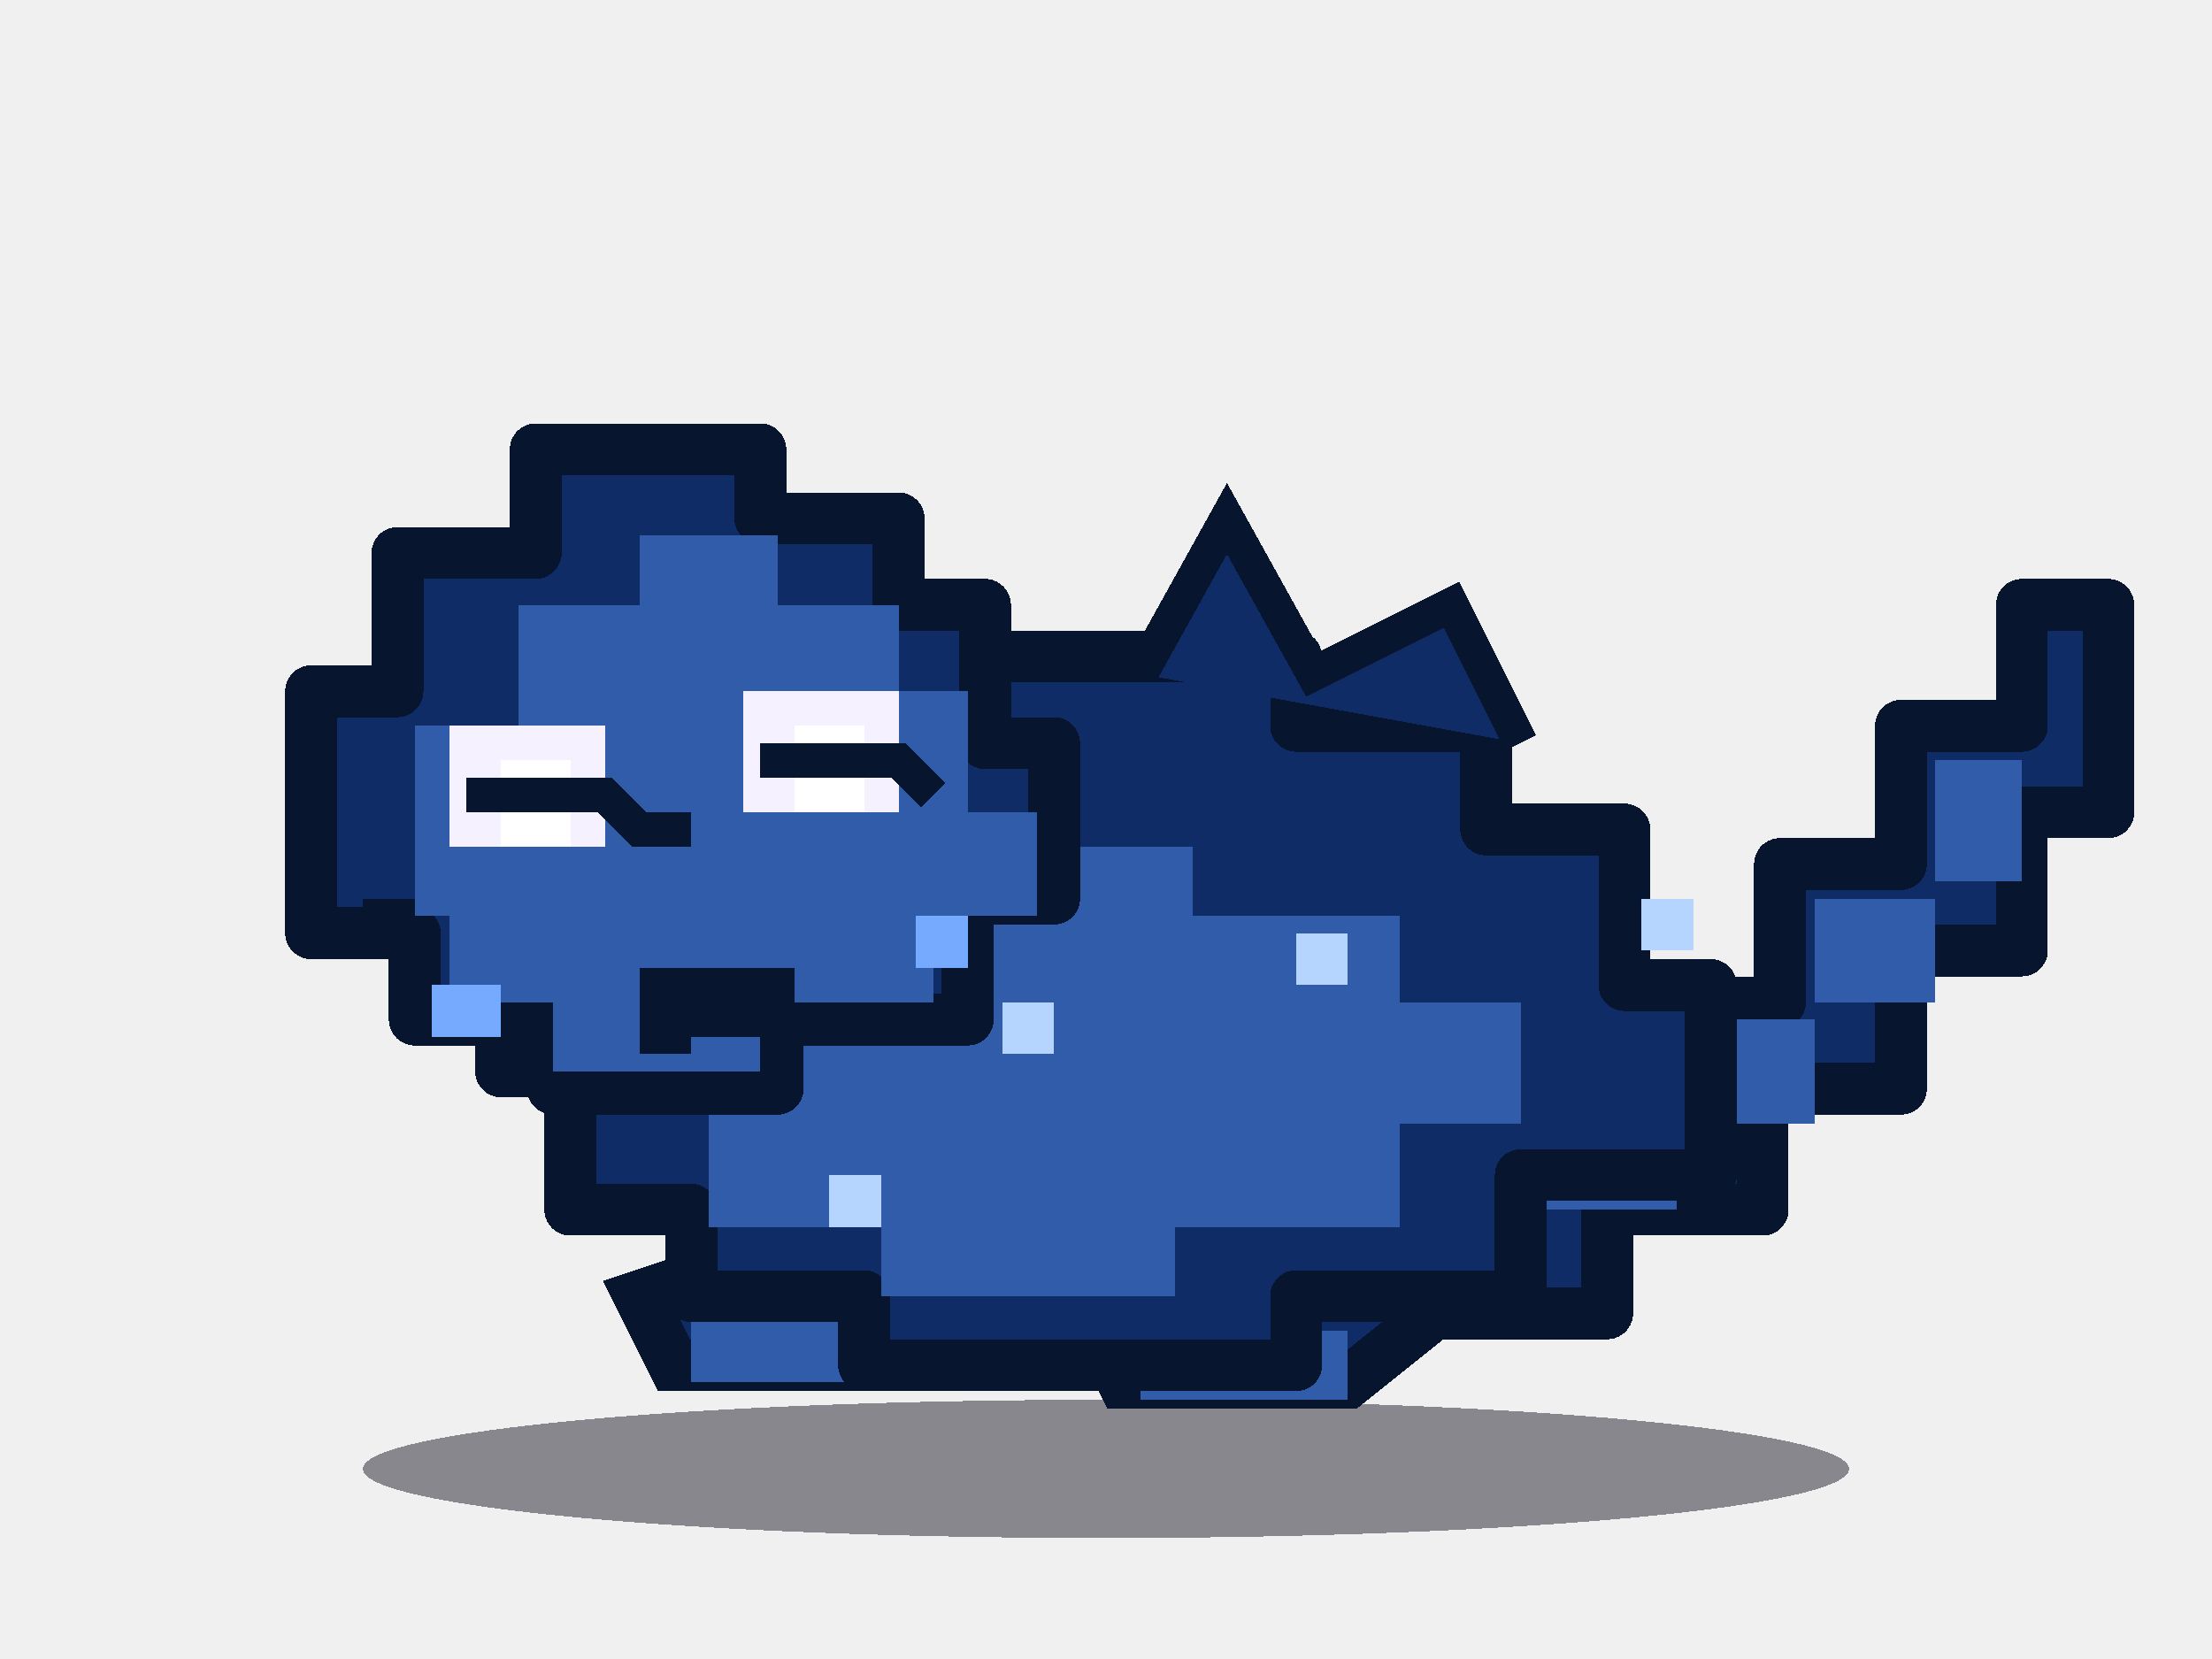
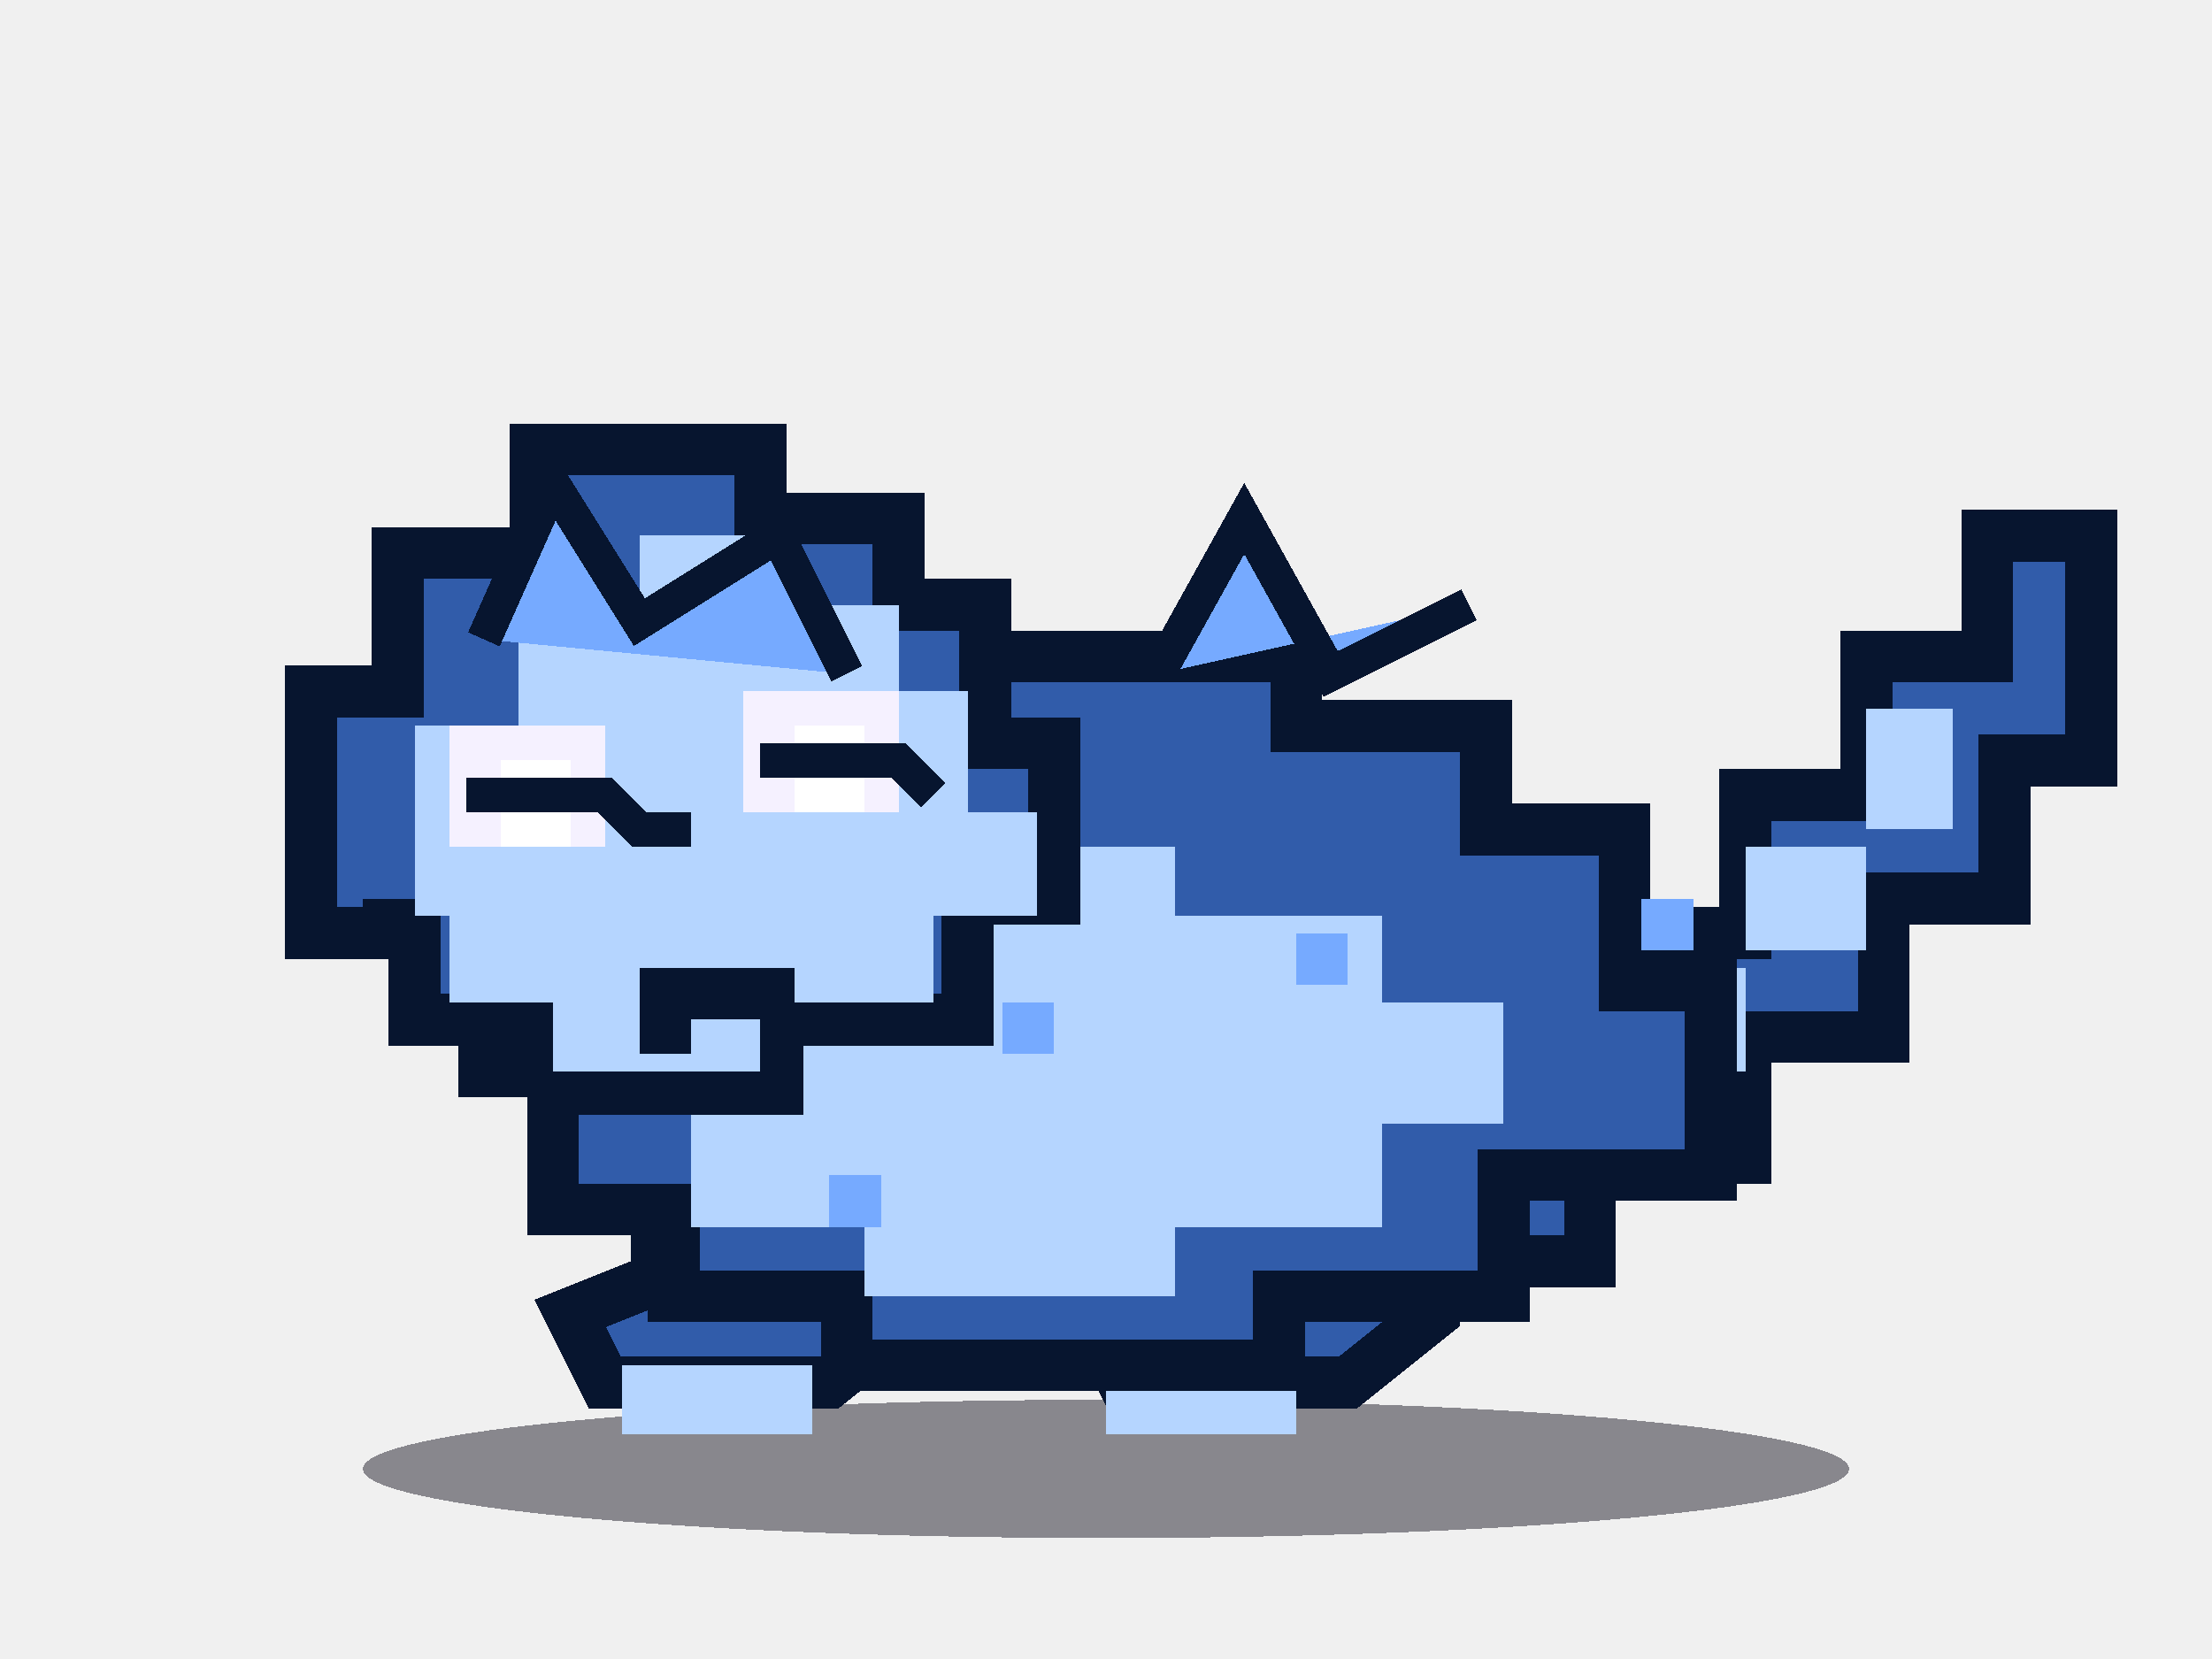
<svg xmlns="http://www.w3.org/2000/svg" viewBox="0 0 128 96" shape-rendering="crispEdges">
  <ellipse cx="64" cy="85" rx="43" ry="4" fill="#080713" opacity=".45" />
-   <path d="M82 65h12v-7h9v-8h7v-8h7v-7h5v12h-5v8h-7v8h-8v7h-9v6H82z" fill="#102c67" stroke="#07152f" stroke-width="3" stroke-linejoin="round" />
-   <path d="M87 65h10v-6h8v-7h7v-8h5v7h-5v7h-7v7h-8v5h-8z" fill="#315caa" />
-   <path d="M43 68h14v7l-5 4H39l-2-4 6-2zM69 69h14v7l-5 4H65l-2-4 6-2z" fill="#102c67" stroke="#07152f" stroke-width="3" />
-   <path d="M40 76h12v4H40zM66 77h12v4H66z" fill="#315caa" />
-   <path d="M35 57V48h9v-6h13v-4h18v4h11v6h8v9h5v11H88v7H75v4H50v-4H40v-5h-7v-8h-4v-5z" fill="#102c67" stroke="#07152f" stroke-width="3" stroke-linejoin="round" />
-   <path d="M43 54h12v-5h14v4h12v5h7v7h-7v6H68v4H51v-4H41v-7h-4v-5h6z" fill="#315caa" />
-   <path d="M28 38l5-10 5 10 8-5 4 8M66 39l5-9 5 9 8-4 4 8" fill="#102c67" stroke="#07152f" stroke-width="2" />
-   <g fill="#b5d5ff">
-     <path d="M58 58h3v3h-3zM75 54h3v3h-3zM95 52h3v3h-3zM48 68h3v3h-3z" />
-   </g>
-   <path d="M32 51h10v9H32z" fill="#102c67" stroke="#07152f" stroke-width="2" />
-   <path d="M18 49v-9h5v-8h8v-6h13v4h8v5h5v8h4v9h-5v7H45v4H32v-4h-8v-5h-6z" fill="#102c67" stroke="#07152f" stroke-width="3" stroke-linejoin="round" />
-   <path d="M24 42h6v-7h7v-4h8v4h7v5h4v7h4v6h-6v5H44v4H32v-4h-6v-5h-2z" fill="#315caa" />
+   <path d="M79 61h13v-7h9v-8h7v-8h7v-7h6v13h-5v8h-7v8h-8v7h-9v6H79z" fill="#315caa" stroke="#07152f" stroke-width="3" />
+   <path d="M84 62h9v-6h8v-7h7v-8h5v7h-5v7h-7v7h-8v5h-9z" fill="#b5d5ff" />
+   <path d="M38 68h15v8l-5 4H35l-2-4 5-2zM68 68h15v8l-5 4H65l-2-4 5-2z" fill="#315caa" stroke="#07152f" stroke-width="3" />
+   <path d="M36 79h11v4H36zM64 79h11v4H64z" fill="#b5d5ff" />
+   <path d="M34 57V48h10v-6h13v-4h18v4h11v6h8v9h5v11H87v7H74v4H49v-4H39v-5h-7v-8h-4v-5z" fill="#315caa" stroke="#07152f" stroke-width="3" />
+   <path d="M42 54h12v-5h14v4h12v5h7v7h-7v6H68v4H50v-4H40v-7h-4v-5h6z" fill="#b5d5ff" />
+   <path d="M29 48h12v11H29z" fill="#315caa" stroke="#07152f" stroke-width="2" />
+   <path d="M18 49v-9h5v-8h8v-6h13v4h8v5h5v8h4v9h-5v7H45v4H32v-4h-8v-5h-6z" fill="#315caa" stroke="#07152f" stroke-width="3" />
+   <path d="M24 42h6v-7h7v-4h8v4h7v5h4v7h4v6h-6v5H44v4H32v-4h-6v-5h-2z" fill="#b5d5ff" />
  <path d="M26 42h9v7h-9zM43 40h9v7h-9z" fill="#f5f1ff" />
  <path d="M29 44h4v5h-4zM46 42h4v5h-4z" fill="#ffffff" />
  <path d="M21 52h3v3h-3zM37 56h9v3h-6v2h-3z" fill="#07152f" />
-   <path d="M25 57h4v3h-4zM53 53h3v3h-3z" fill="#76aaff" />
+   <path d="M28 37l4-9 5 8 8-5 4 8M67 39l5-9 5 9 8-4" fill="#76aaff" stroke="#07152f" stroke-width="2" />
+   <g fill="#76aaff">
+     <path d="M58 58h3v3h-3zM75 54h3v3h-3zM95 52h3v3h-3zM48 68h3v3h-3z" />
+   </g>
  <path d="M27 46h8l2 2h3M44 44h8l2 2" fill="none" stroke="#07152f" stroke-width="2" />
-   <path d="M39 59h7" stroke="#07152f" stroke-width="2" />
</svg>
